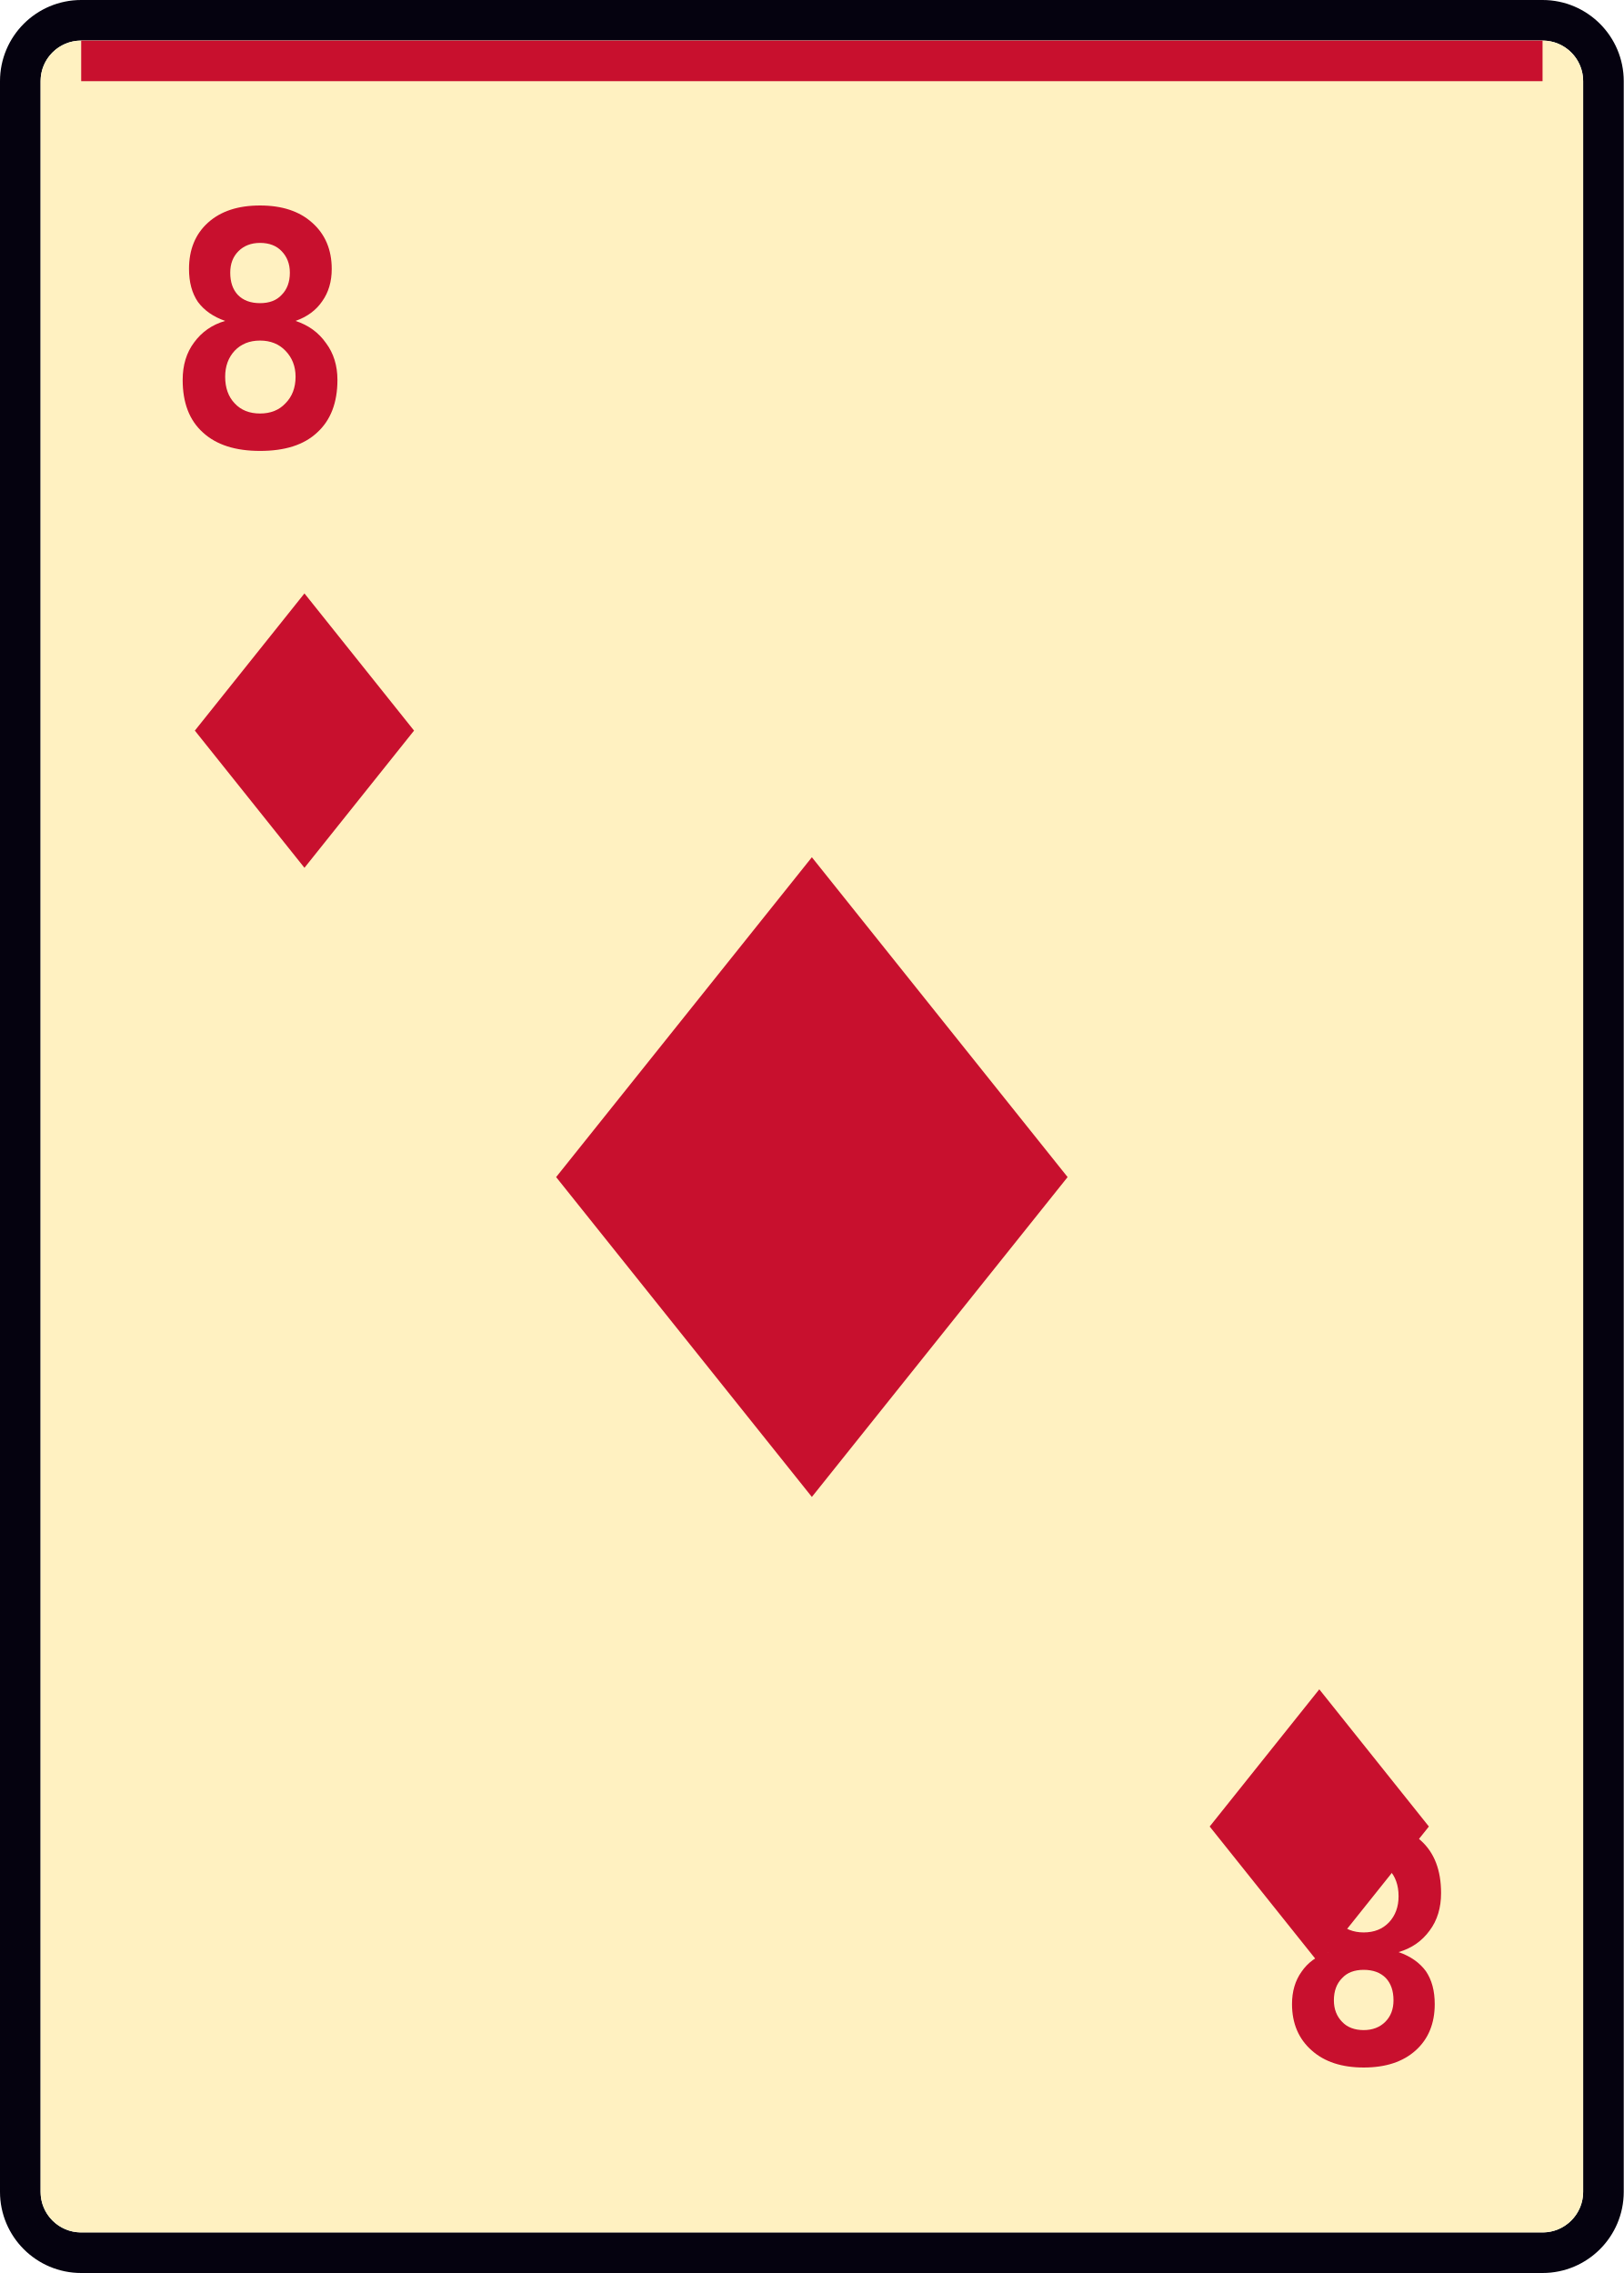
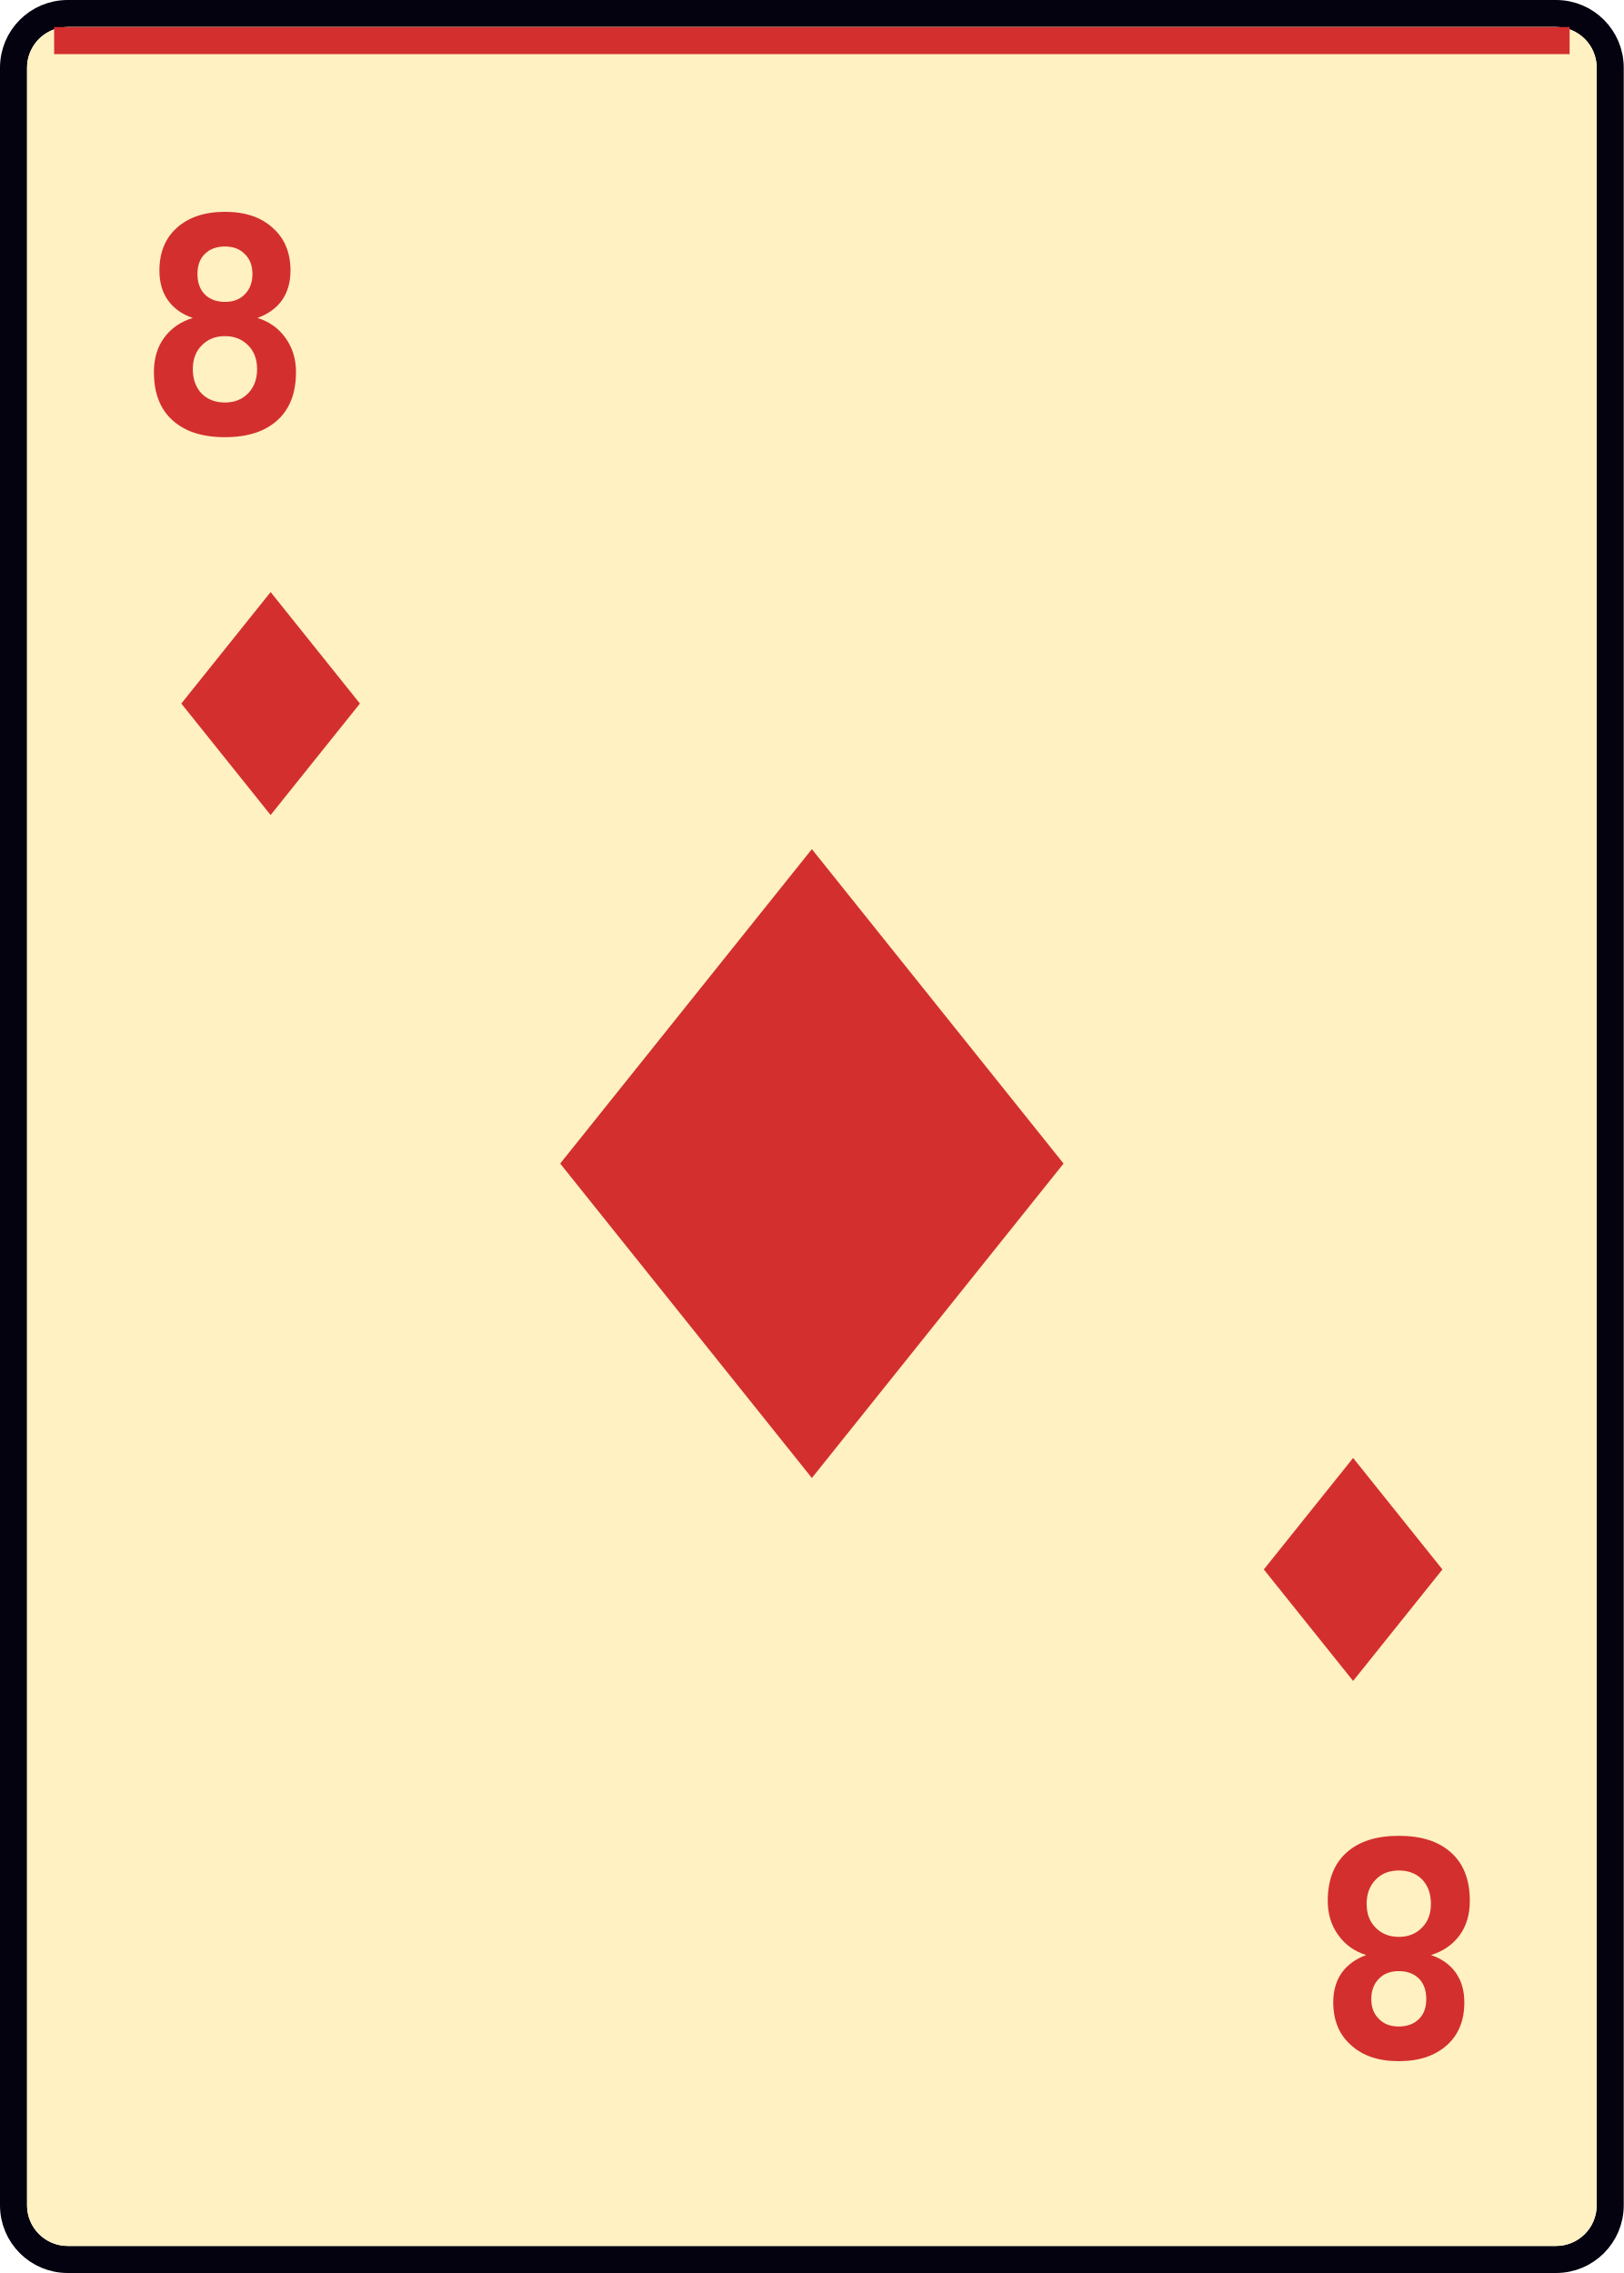
- <svg xmlns="http://www.w3.org/2000/svg" viewBox="0 0 40 56" width="40" height="56" shape-rendering="geometricPrecision">
+ <svg xmlns="http://www.w3.org/2000/svg" viewBox="0 0 60 84" width="60" height="84" shape-rendering="geometricPrecision">
  <g id="edge">
-     <rect x="0.5" y="0.5" width="39" height="55" rx="1.5" ry="1.5" fill="none" stroke="#05020F" stroke-width="1" />
+     <rect x="0.5" y="0.5" width="59" height="83" rx="2" ry="2" fill="none" stroke="#05020F" stroke-width="1" />
  </g>
  <g id="face">
-     <rect x="1" y="1" width="38" height="54" rx="1" ry="1" fill="#FFF1C1" />
-     <line x1="2" y1="1.5" x2="38" y2="1.5" stroke="#C8102E" stroke-width="1" />
+     <rect x="1" y="1" width="58" height="82" rx="1.5" ry="1.5" fill="#FFF1C1" />
+     <line x1="2" y1="1.5" x2="58" y2="1.5" stroke="#D32F2F" stroke-width="1" />
  </g>
  <g id="rank">
-     <text x="4" y="11" fill="#C8102E" font-size="8" font-family="ui-monospace, SFMono-Regular, Menlo, Consolas, monospace" font-weight="700">8</text>
-     <g transform="translate(36,52) rotate(180)">
-       <text x="0" y="7" fill="#C8102E" font-size="8" font-family="ui-monospace, SFMono-Regular, Menlo, Consolas, monospace" font-weight="700">8</text>
+     <text x="5" y="16" fill="#D32F2F" font-size="11" font-family="ui-monospace, SFMono-Regular, Menlo, Consolas, monospace" font-weight="700" letter-spacing="-0.6">8</text>
+     <g transform="translate(55,79) rotate(180)">
+       <text x="0" y="11" fill="#D32F2F" font-size="11" font-family="ui-monospace, SFMono-Regular, Menlo, Consolas, monospace" font-weight="700" letter-spacing="-0.6">8</text>
    </g>
  </g>
  <g id="suit">
-     <path d="M 7.5,14.62 L 10.2,18 L 7.5,21.38 L 4.8,18 Z" fill="#C8102E" />
-     <path d="M 20,21.12 L 26.3,29 L 20,36.88 L 13.7,29 Z" fill="#C8102E" />
-     <g transform="translate(36,52) rotate(180)">
-       <path d="M 3.5,3.62 L 6.2,7 L 3.5,10.38 L 0.8,7 Z" fill="#C8102E" />
+     <path d="M 10,21.88 L 13.3,26 L 10,30.12 L 6.7,26 Z" fill="#D32F2F" />
+     <path d="M 30,31.38 L 39.3,43 L 30,54.62 L 20.7,43 Z" fill="#D32F2F" />
+     <g transform="translate(55,79) rotate(180)">
+       <path d="M 5,16.88 L 8.3,21 L 5,25.12 L 1.7,21 Z" fill="#D32F2F" />
    </g>
  </g>
</svg>
